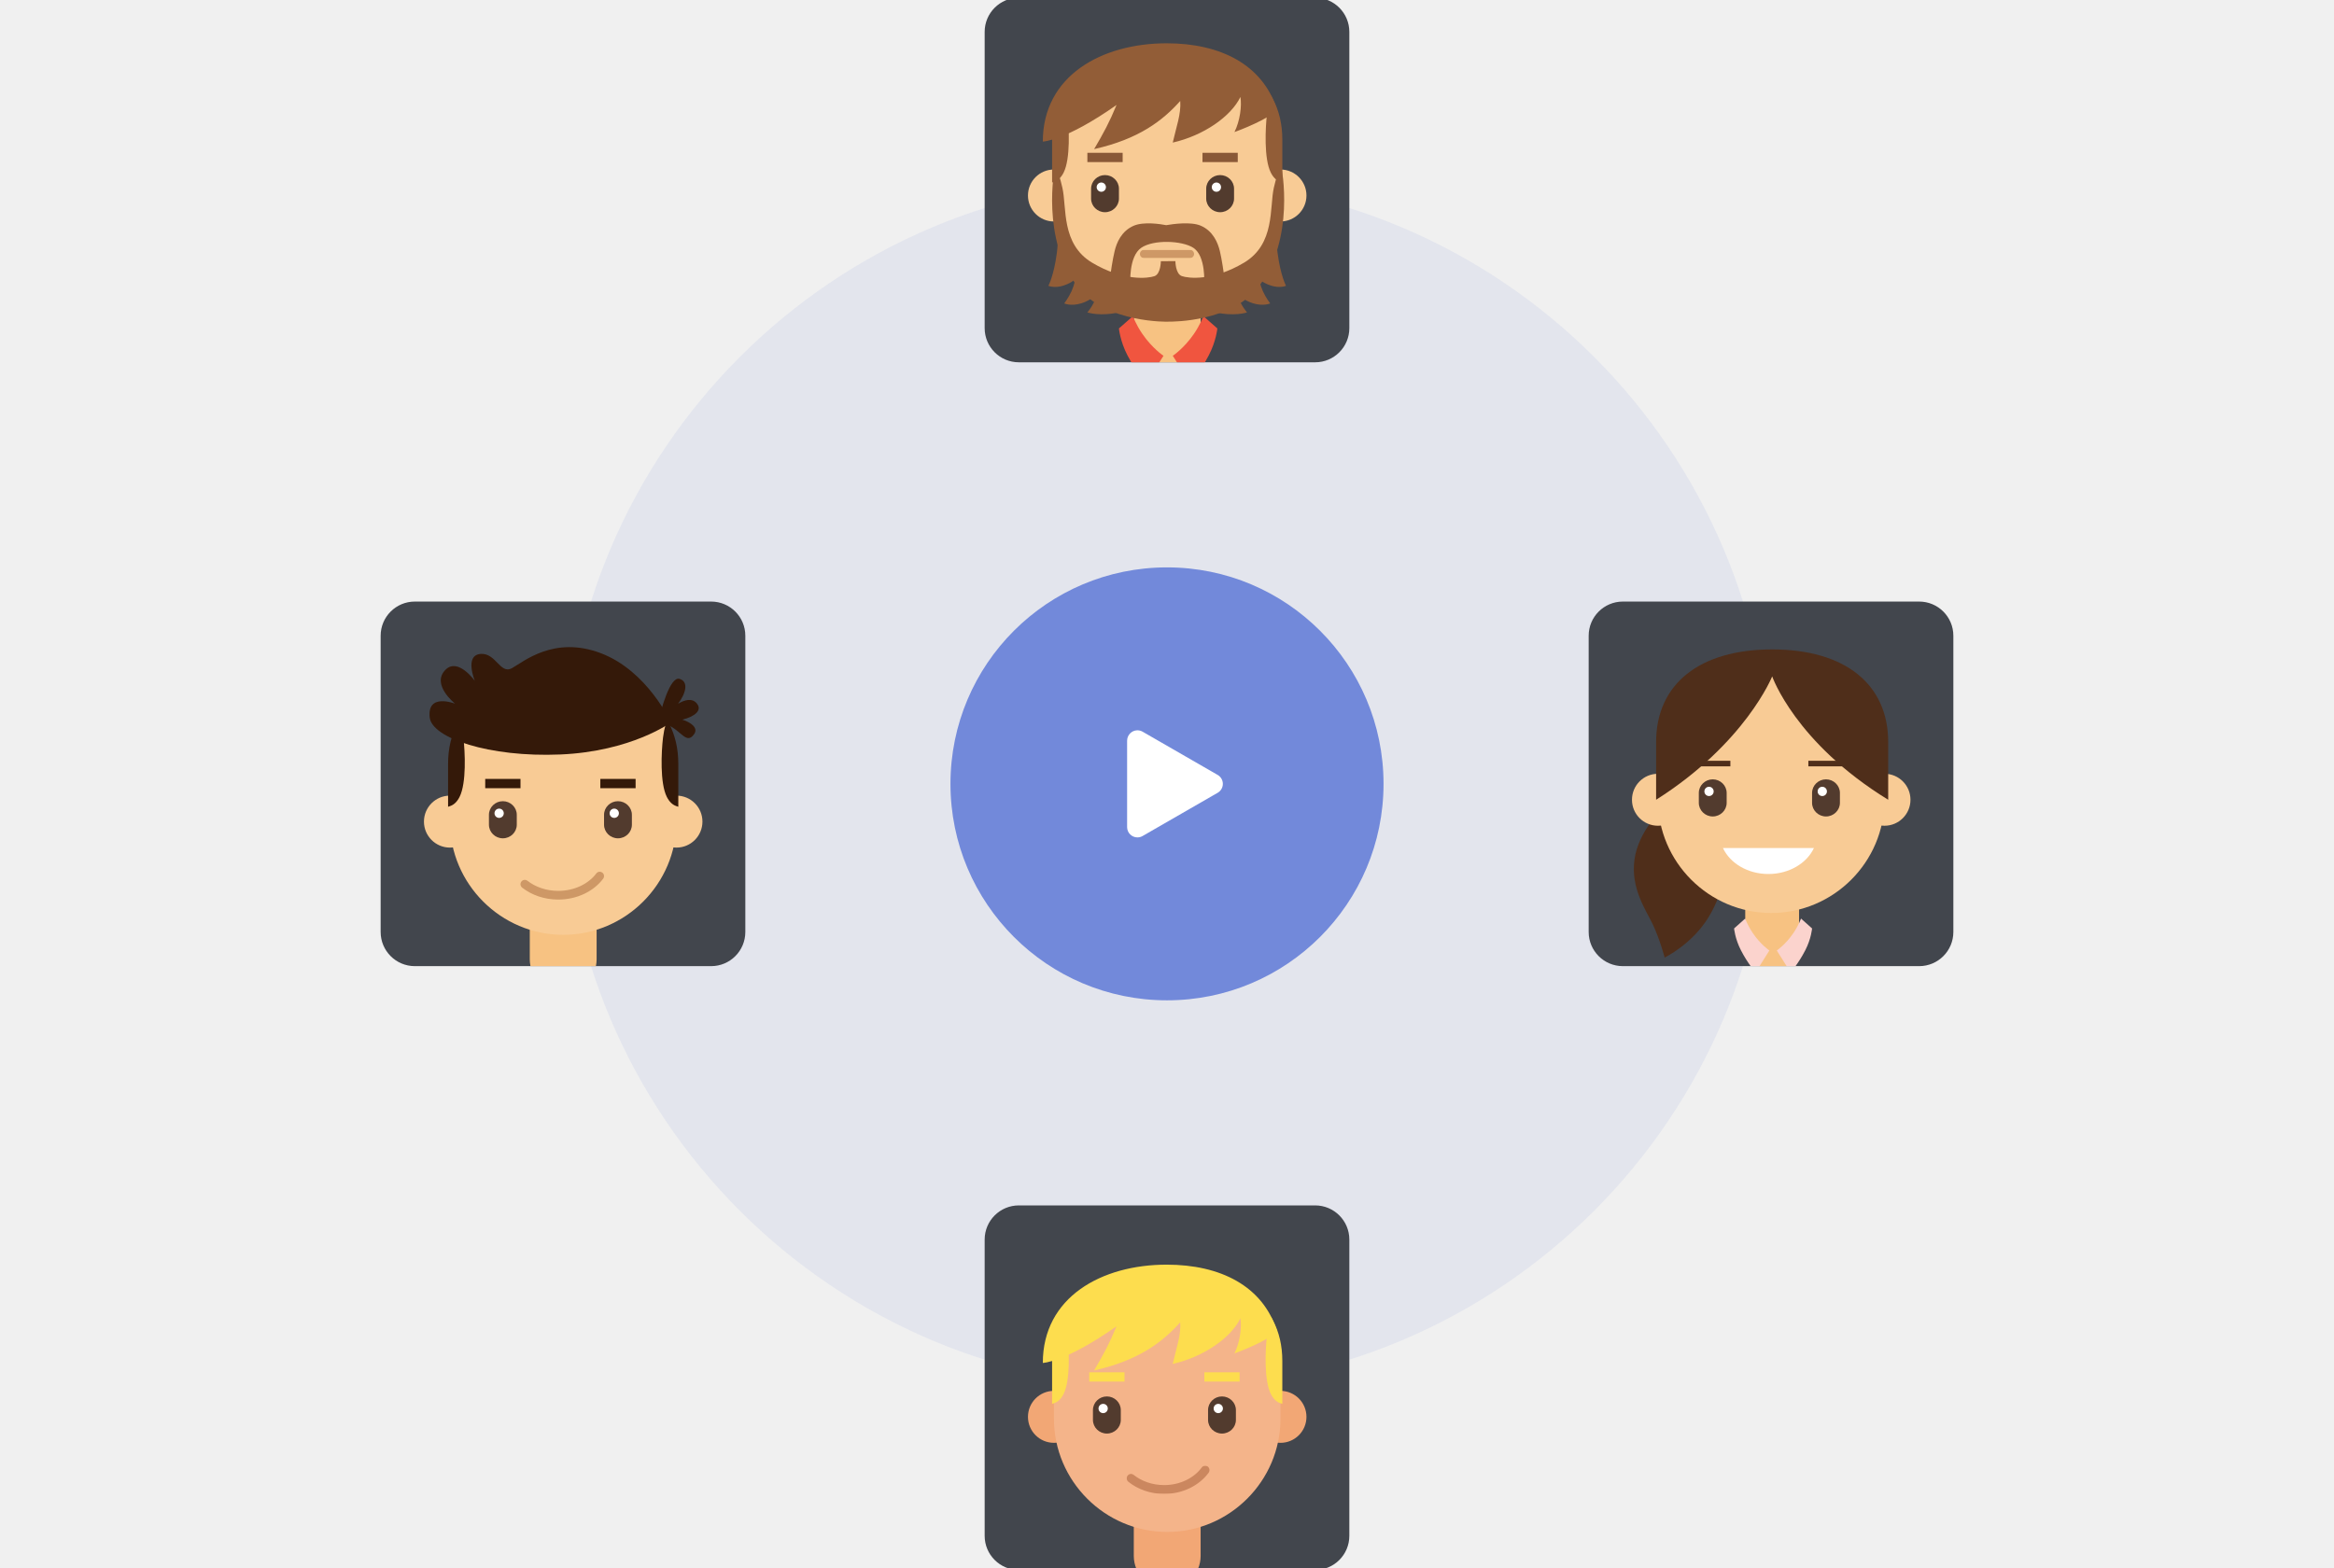
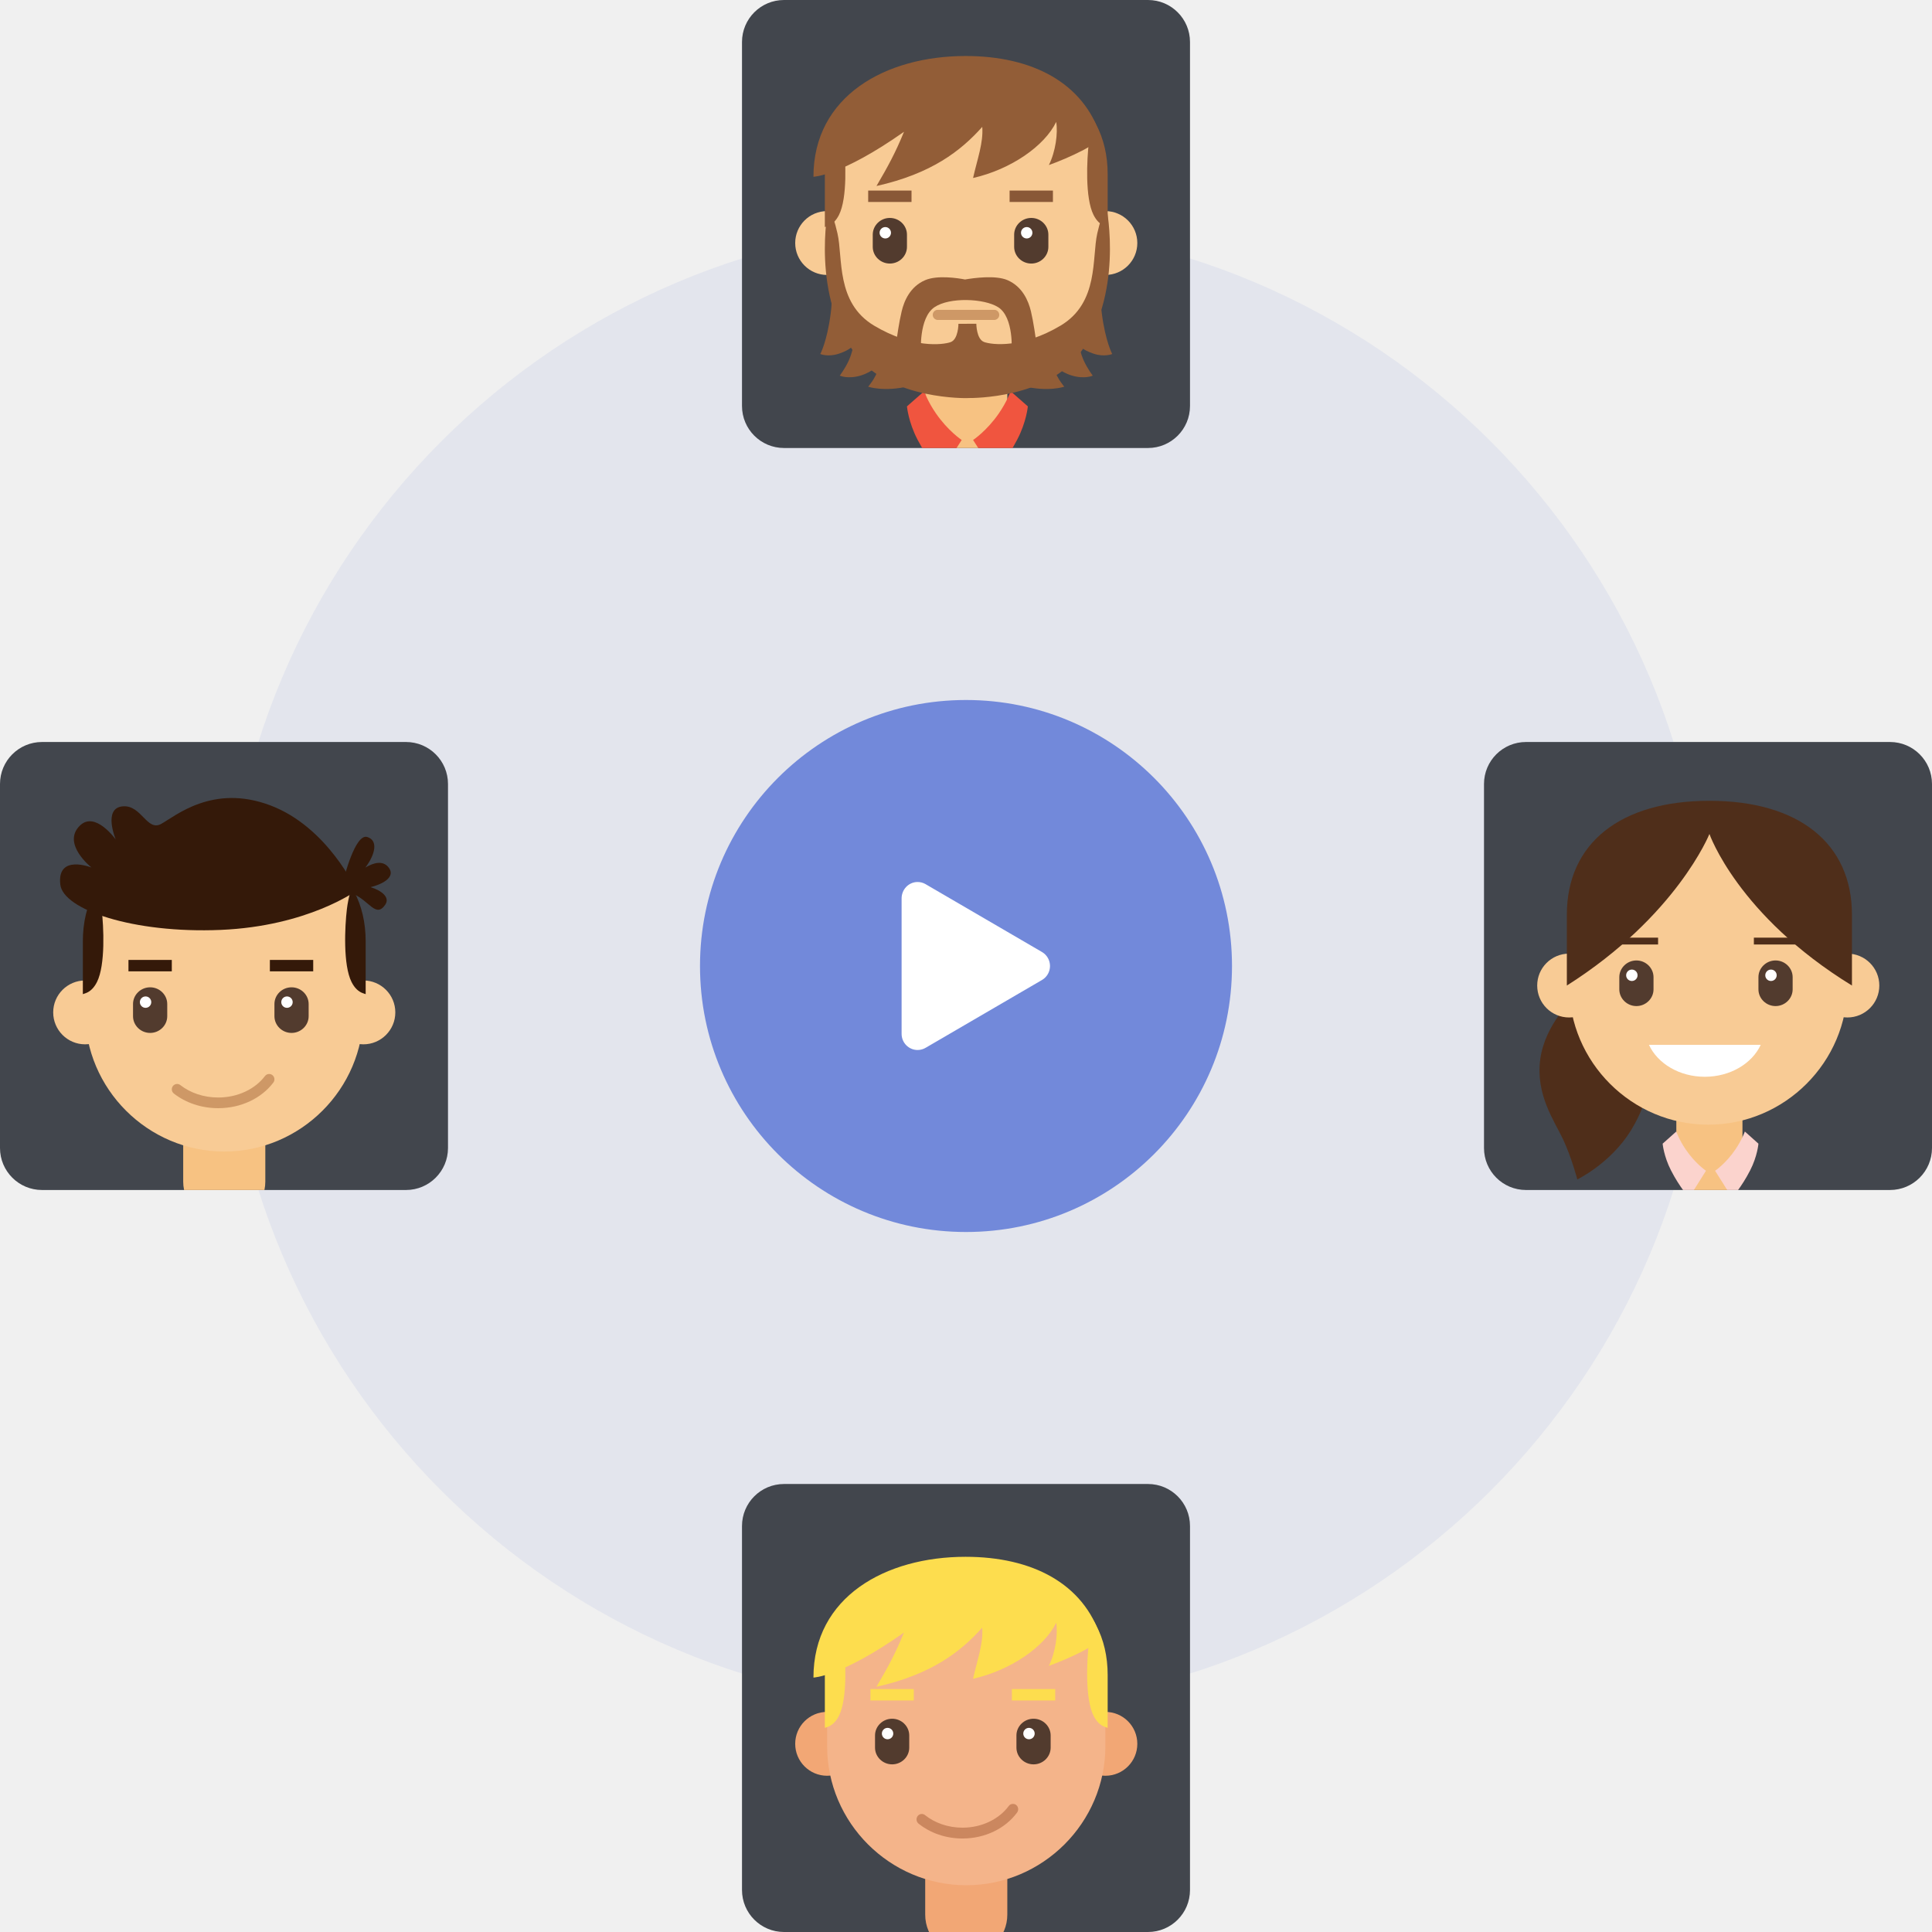
- <svg xmlns="http://www.w3.org/2000/svg" xmlns:xlink="http://www.w3.org/1999/xlink" width="1024px" height="688px" viewBox="0 0 1024 688" version="1.1">
+ <svg xmlns="http://www.w3.org/2000/svg" xmlns:xlink="http://www.w3.org/1999/xlink" width="690px" height="690px" viewBox="0 0 690 690" version="1.1">
  <defs>
    <rect id="path-1" x="0" y="0" width="160" height="160" rx="15" />
    <rect id="path-3" x="0" y="0" width="160" height="160" rx="15" />
    <rect id="path-5" x="0" y="0" width="160" height="160" rx="15" />
    <path d="M22.929,5.498 L2.954,5.498 C1.894,5.498 1.061,4.677 1.061,3.666 C1.061,2.654 1.894,1.833 2.954,1.833 L22.929,1.833 C23.989,1.833 24.822,2.654 24.822,3.666 C24.822,4.677 23.989,5.498 22.929,5.498 L22.929,5.498 Z" id="path-7" />
    <rect id="path-9" x="0" y="0" width="160" height="160" rx="15" />
    <path d="M17.381,12.452 C11.361,12.449 5.855,10.463 1.704,7.143 C0.884,6.491 0.734,5.273 1.369,4.43 C1.739,3.937 2.293,3.679 2.853,3.679 C3.252,3.679 3.657,3.811 3.997,4.084 C7.449,6.849 12.163,8.585 17.381,8.583 C17.389,8.583 17.396,8.583 17.404,8.583 C24.451,8.583 30.568,5.397 33.913,0.829 C34.28,0.326 34.84,0.063 35.407,0.063 C35.802,0.063 36.199,0.192 36.538,0.457 C37.363,1.102 37.523,2.315 36.898,3.166 C32.726,8.828 25.517,12.444 17.381,12.452 L17.381,12.452 Z" id="path-11" />
  </defs>
  <g id="ilustration-team-look-videos" stroke="none" stroke-width="1" fill="none" fill-rule="evenodd">
-     <circle id="Oval" fill-opacity="0.1" fill="#7289DA" cx="512" cy="344" r="265" />
-     <g id="Play-button" transform="translate(417, 249)">
-       <circle id="Oval" fill="#7289DA" cx="95" cy="95" r="95" />
-       <path d="M122,111.475 C121.999,113.974 119.977,115.999 117.484,116 L79.587,116 C77.145,116 75.09,114.087 75.003,111.641 C74.972,110.834 75.158,110.033 75.542,109.322 L75.662,109.112 L94.529,76.366 L94.638,76.177 C95.458,74.825 96.922,74 98.5,74 C100.079,74 101.543,74.825 102.363,76.177 L102.471,76.366 L121.343,109.128 C121.773,109.835 122,110.647 122,111.475 L122,111.475 Z" id="Shape" fill="#FFFFFF" fill-rule="nonzero" transform="translate(98.5, 95) rotate(90) translate(-98.5, -95) " />
+     <circle id="Oval" fill-opacity="0.1" fill="#7289DA" cx="345" cy="345" r="265" />
+     <g id="Play-button" transform="translate(250, 250)">
+       <g>
+         <circle id="Oval" fill="#7289DA" cx="95" cy="95" r="95" />
+         <path d="M128.5,115.79 C128.499,118.944 125.918,121.499 122.735,121.5 L74.356,121.5 C71.238,121.5 68.615,119.085 68.504,116 C68.464,114.981 68.702,113.97 69.192,113.073 L69.345,112.808 L93.43,71.485 L93.57,71.247 C94.616,69.541 96.485,68.5 98.5,68.5 C100.515,68.5 102.384,69.541 103.431,71.247 L103.569,71.485 L127.662,112.828 C128.21,113.72 128.5,114.745 128.5,115.79 L128.5,115.79 Z" id="Shape" fill="#FFFFFF" fill-rule="nonzero" transform="translate(98.5, 95) rotate(90) translate(-98.5, -95) " />
+       </g>
    </g>
-     <g id="Faces" transform="translate(167, -1)">
+     <g id="Faces">
      <g id="face" transform="translate(0, 265)">
        <mask id="mask-2" fill="white">
          <use xlink:href="#path-1" />
        </mask>
        <use id="Mask" fill="#42464D" xlink:href="#path-1" />
        <g id="Angerfist" mask="url(#mask-2)">
          <g transform="translate(19, 20)">
            <polyline id="Fill-111" fill="#F4B48A" points="61.093 68.424 61.093 89.496 102.636 89.603 78.489 68.424 61.093 68.424" />
            <path d="M71.551,79.241 L74.028,80.75 C80.142,84.473 87.618,84.309 93.454,80.971 L103.45,89.603 L59.464,89.498 L60.62,69.238 C63.619,72.867 66.68,76.317 71.551,79.241" id="Fill-113" fill="#2B3A4D" />
            <path d="M61.091,151.51 C53.027,151.51 46.43,144.986 46.43,137.012 L46.43,117.137 C46.43,109.162 53.027,102.636 61.091,102.636 C69.156,102.636 75.755,109.162 75.755,117.137 L75.755,137.012 C75.755,144.986 69.156,151.51 61.091,151.51" id="Fill-610" fill="#F7C282" />
            <path d="M122.185,76.57 C122.185,82.867 117.079,87.974 110.781,87.974 C104.481,87.974 99.377,82.867 99.377,76.57 C99.377,70.27 104.481,65.166 110.781,65.166 C117.079,65.166 122.185,70.27 122.185,76.57" id="Fill-611" fill="#F8CB95" />
            <path d="M22.808,76.57 C22.808,82.867 17.701,87.974 11.404,87.974 C5.104,87.974 0,82.867 0,76.57 C0,70.27 5.104,65.166 11.404,65.166 C17.701,65.166 22.808,70.27 22.808,76.57" id="Fill-612" fill="#F8CB95" />
            <path d="M61.091,126.258 C33.764,126.258 11.404,103.906 11.404,76.588 L11.404,51.402 C11.404,24.082 33.764,12.219 61.091,12.219 C88.422,12.219 110.781,24.082 110.781,51.402 L110.781,76.588 C110.781,103.906 88.422,126.258 61.091,126.258" id="Fill-613" fill="#F8CB95" />
            <path d="M119.62,24.6 C117.598,22.287 114.499,23.07 111.506,24.827 C115.087,20.042 116.099,15.124 112.155,13.924 C107.909,12.632 103.918,28.035 103.031,31.71 C102.795,31.762 102.636,31.797 102.636,31.797 L102.955,32.026 L102.938,32.101 L102.751,32.311 L102.881,32.341 L102.845,32.503 L103.066,32.376 C103.206,32.403 103.393,32.433 103.628,32.47 C104.405,32.962 105.582,33.636 107.017,34.214 C112.878,36.579 115.205,43.016 118.576,38.126 C120.387,35.499 117.318,33.069 113.362,31.837 C118.704,30.48 122.367,27.743 119.62,24.6" id="Fill-614" fill="#341909" />
            <path d="M10.589,51.231 C10.589,44.526 11.998,38.491 14.777,33.291 L15.591,31.768 L16.046,33.423 C16.653,35.651 17.061,37.686 17.293,39.648 C18.055,46.003 18.684,59.626 15.641,65.701 C14.582,67.81 13.191,69.173 11.497,69.743 L10.589,70.053 L10.589,51.231" id="Fill-615" fill="#341909" />
            <path d="M110.688,69.743 C108.997,69.173 107.603,67.81 106.546,65.7 C103.5,59.625 104.132,46.002 104.894,39.646 C105.131,37.659 105.541,35.623 106.144,33.421 L106.598,31.768 L107.41,33.288 C110.187,38.491 111.596,44.526 111.596,51.229 L111.596,70.053 L110.688,69.743" id="Fill-616" fill="#341909" />
            <path d="M108.338,33.059 C108.338,33.059 91.059,45.786 59.797,47.11 C28.532,48.431 3.556,39.853 2.534,30.908 C1.272,19.888 13.677,24.828 13.677,24.828 C13.677,24.828 2.924,16.366 9.518,9.871 C14.994,4.476 22.334,14.82 22.334,14.82 C22.334,14.82 17.603,3.517 24.913,2.973 C31.55,2.477 33.469,12.064 38.569,9.253 C43.67,6.445 56.999,-5.129 77.567,2.641 C98.134,10.41 108.338,33.059 108.338,33.059" id="Fill-617" fill="#341909" />
            <path d="M58.923,110.781 C52.844,110.781 47.284,108.82 43.092,105.546 C42.265,104.902 42.114,103.704 42.754,102.87 C43.128,102.384 43.685,102.13 44.25,102.13 C44.656,102.13 45.065,102.262 45.408,102.529 C48.894,105.256 53.653,106.968 58.923,106.966 C58.93,106.966 58.938,106.966 58.945,106.966 C66.061,106.966 72.235,103.824 75.615,99.318 C75.986,98.822 76.551,98.563 77.124,98.563 C77.522,98.563 77.923,98.69 78.264,98.952 C79.096,99.588 79.26,100.784 78.63,101.623 C74.415,107.207 67.138,110.776 58.923,110.781" id="Fill-618" fill="#CE9866" />
            <path d="M34.62,83.901 L34.62,83.901 C31.259,83.901 28.51,81.212 28.51,77.927 L28.51,73.583 C28.51,70.296 31.259,67.609 34.62,67.609 C37.979,67.609 40.728,70.296 40.728,73.583 L40.728,77.927 C40.728,81.212 37.979,83.901 34.62,83.901" id="Fill-619" fill="#523B2E" />
            <path d="M35.026,72.905 C35.026,74.031 34.117,74.94 32.991,74.94 C31.866,74.94 30.954,74.031 30.954,72.905 C30.954,71.78 31.866,70.868 32.991,70.868 C34.117,70.868 35.026,71.78 35.026,72.905" id="Fill-620" fill="#FFFFFF" />
            <path d="M85.123,83.901 L85.123,83.901 C81.761,83.901 79.013,81.212 79.013,77.927 L79.013,73.583 C79.013,70.296 81.761,67.609 85.123,67.609 C88.482,67.609 91.232,70.296 91.232,73.583 L91.232,77.927 C91.232,81.212 88.482,83.901 85.123,83.901" id="Fill-621" fill="#523B2E" />
            <path d="M85.53,72.905 C85.53,74.031 84.617,74.94 83.492,74.94 C82.367,74.94 81.457,74.031 81.457,72.905 C81.457,71.78 82.367,70.868 83.492,70.868 C84.617,70.868 85.53,71.78 85.53,72.905" id="Fill-622" fill="#FFFFFF" />
            <polygon id="Fill-623" fill="#341909" points="26.881 61.907 42.358 61.907 42.358 57.834 26.881 57.834" />
            <polygon id="Fill-624" fill="#341909" points="77.384 61.907 92.861 61.907 92.861 57.834 77.384 57.834" />
          </g>
        </g>
      </g>
      <g id="face" transform="translate(530, 265)">
        <mask id="mask-4" fill="white">
          <use xlink:href="#path-3" />
        </mask>
        <use id="Mask" fill="#42464D" xlink:href="#path-3" />
        <g id="Tatiana" mask="url(#mask-4)">
          <g transform="translate(19, 21)">
            <path d="M13.215,70.298 C13.215,70.298 2.867,79.509 1.096,92.229 C-0.65,104.953 6.181,114.382 9.268,120.962 C12.329,127.544 14.328,135.219 14.328,135.219 C14.328,135.219 26.219,129.515 33.505,117.673 C40.767,105.829 42.31,93.546 39.223,79.728 C36.137,65.912 18.3,65.693 13.215,70.298" id="Fill-799" fill="#4F2E1A" />
            <path d="M62.19,140.921 L60.835,140.921 C54.709,140.921 49.689,135.86 49.689,129.677 L49.689,102.476 C49.689,96.29 54.709,91.232 60.835,91.232 L62.19,91.232 C68.316,91.232 73.311,96.29 73.311,102.476 L73.311,129.677 C73.311,135.86 68.316,140.921 62.19,140.921" id="Fill-803" fill="#F7C282" />
            <path d="M122.185,65.98 C122.185,72.278 117.075,77.384 110.781,77.384 C104.488,77.384 99.377,72.278 99.377,65.98 C99.377,59.683 104.488,54.576 110.781,54.576 C117.075,54.576 122.185,59.683 122.185,65.98" id="Fill-804" fill="#F8CB95" />
            <path d="M22.808,65.98 C22.808,72.278 17.698,77.384 11.404,77.384 C5.085,77.384 0,72.278 0,65.98 C0,59.683 5.085,54.576 11.404,54.576 C17.698,54.576 22.808,59.683 22.808,65.98" id="Fill-805" fill="#F8CB95" />
            <path d="M61.105,115.669 L61.105,115.669 C33.783,115.669 11.404,93.317 11.404,65.999 L11.404,40.813 C11.404,13.495 33.783,1.629 61.105,1.629 C88.427,1.629 110.781,13.495 110.781,40.813 L110.781,65.999 C110.781,93.317 88.427,115.669 61.105,115.669" id="Fill-806" fill="#F8CB95" />
            <path d="M61.513,11.842 C61.513,11.842 49.79,41.15 10.589,65.98 L10.589,40.679 C10.589,15.208 29.626,0 61.513,0 C93.399,0 112.411,15.208 112.411,40.679 L112.411,65.98 C71.607,40.928 61.513,11.842 61.513,11.842" id="Fill-807" fill="#4F2E1A" />
            <path d="M49.67,118.113 C49.67,118.113 50.689,121.072 52.974,124.429 C56.403,129.53 60.278,132.129 60.278,132.129 L54.241,141.735 C54.241,141.735 50.888,138.051 47.782,131.997 C45.174,126.906 44.801,122.454 44.801,122.454 L49.67,118.113" id="Fill-810" fill="#FBD3CD" />
            <path d="M74.161,118.113 C74.161,118.113 73.116,121.072 70.852,124.429 C67.418,129.53 63.536,132.129 63.536,132.129 L69.583,141.735 C69.583,141.735 72.942,138.051 76.052,131.997 C78.665,126.906 79.013,122.454 79.013,122.454 L74.161,118.113" id="Fill-811" fill="#FBD3CD" />
            <path d="M39.914,87.159 C43.004,93.83 50.765,98.563 59.858,98.563 C68.951,98.563 76.738,93.83 79.828,87.159 L39.914,87.159" id="Fill-812" fill="#FFFFFF" />
            <path d="M35.434,73.311 L35.434,73.311 C32.088,73.311 29.325,70.623 29.325,67.338 L29.325,62.993 C29.325,59.706 32.088,57.02 35.434,57.02 C38.78,57.02 41.543,59.706 41.543,62.993 L41.543,67.338 C41.543,70.623 38.78,73.311 35.434,73.311" id="Fill-813" fill="#523B2E" />
            <path d="M35.841,62.316 C35.841,63.441 34.936,64.351 33.805,64.351 C32.673,64.351 31.768,63.441 31.768,62.316 C31.768,61.19 32.673,60.278 33.805,60.278 C34.936,60.278 35.841,61.19 35.841,62.316" id="Fill-814" fill="#FFFFFF" />
            <path d="M85.123,73.311 L85.123,73.311 C81.776,73.311 79.013,70.623 79.013,67.338 L79.013,62.993 C79.013,59.706 81.776,57.02 85.123,57.02 C88.469,57.02 91.232,59.706 91.232,62.993 L91.232,67.338 C91.232,70.623 88.469,73.311 85.123,73.311" id="Fill-815" fill="#523B2E" />
            <path d="M85.53,62.316 C85.53,63.441 84.625,64.351 83.493,64.351 C82.362,64.351 81.457,63.441 81.457,62.316 C81.457,61.19 82.362,60.278 83.493,60.278 C84.625,60.278 85.53,61.19 85.53,62.316" id="Fill-816" fill="#FFFFFF" />
            <polygon id="Fill-817" fill="#4F2E1A" points="27.695 51.318 43.172 51.318 43.172 48.874 27.695 48.874" />
            <polygon id="Fill-818" fill="#4F2E1A" points="77.384 51.318 92.861 51.318 92.861 48.874 77.384 48.874" />
          </g>
        </g>
      </g>
      <g id="face" transform="translate(265, 0)">
        <mask id="mask-6" fill="white">
          <use xlink:href="#path-5" />
        </mask>
        <use id="Mask" fill="#42464D" xlink:href="#path-5" />
        <g id="Robert" mask="url(#mask-6)">
          <g transform="translate(19, 20)">
            <path d="M11.933,74.126 C11.933,74.126 13.998,81.757 12.688,91.892 C11.378,102.026 8.96,106.432 8.96,106.432 C8.96,106.432 11.731,107.616 15.635,106.308 C19.968,104.862 20.824,103.21 20.824,103.21 C20.824,103.21 20.446,105.838 19.136,108.759 C17.801,111.681 15.912,114.154 15.912,114.154 C15.912,114.154 18.834,115.523 23.494,114.091 C27.7,112.799 30.245,109.956 30.245,109.956 C30.245,109.956 30.068,111.966 27.927,115.52 C27.348,116.512 26.063,118.108 26.063,118.108 C26.063,118.108 31.781,120.091 40.773,117.888 C49.766,115.685 57.02,111.279 57.02,111.279 L11.933,74.126" id="Fill-298" fill="#925D37" />
            <path d="M110.228,74.126 C110.228,74.126 108.162,81.757 109.497,91.892 C110.807,102.026 113.225,106.432 113.225,106.432 C113.225,106.432 110.454,107.616 106.55,106.308 C102.218,104.862 101.361,103.21 101.361,103.21 C101.361,103.21 101.739,105.838 103.049,108.759 C104.359,111.681 106.273,114.154 106.273,114.154 C106.273,114.154 103.351,115.523 98.691,114.091 C94.485,112.799 91.941,109.956 91.941,109.956 C91.941,109.956 92.092,111.966 94.233,115.52 C94.838,116.512 96.097,118.108 96.097,118.108 C96.097,118.108 90.404,120.091 81.412,117.888 C72.42,115.685 65.166,111.279 65.166,111.279 L110.228,74.126" id="Fill-299" fill="#925D37" />
            <path d="M61.093,141.735 C53.017,141.735 46.43,135.209 46.43,127.234 L46.43,107.359 C46.43,99.384 53.017,92.861 61.093,92.861 C69.168,92.861 75.755,99.384 75.755,107.359 L75.755,127.234 C75.755,135.209 69.168,141.735 61.093,141.735" id="Fill-306" fill="#F7C282" />
            <path d="M122.185,66.795 C122.185,73.092 117.075,78.199 110.781,78.199 C104.488,78.199 99.377,73.092 99.377,66.795 C99.377,60.497 104.488,55.391 110.781,55.391 C117.075,55.391 122.185,60.497 122.185,66.795" id="Fill-307" fill="#F8CB95" />
            <path d="M22.808,66.795 C22.808,73.092 17.698,78.199 11.404,78.199 C5.11,78.199 0,73.092 0,66.795 C0,60.497 5.11,55.391 11.404,55.391 C17.698,55.391 22.808,60.497 22.808,66.795" id="Fill-308" fill="#F8CB95" />
            <path d="M61.093,116.483 C33.764,116.483 11.404,94.131 11.404,66.813 L11.404,41.627 C11.404,14.309 33.764,2.444 61.093,2.444 C88.422,2.444 110.781,14.309 110.781,41.627 L110.781,66.813 C110.781,94.131 88.422,116.483 61.093,116.483" id="Fill-309" fill="#F8CB95" />
            <path d="M10.589,42.273 C10.589,35.565 11.997,29.53 14.787,24.333 L15.595,22.808 L16.038,24.465 C16.663,26.69 17.055,28.725 17.289,30.688 C18.045,37.043 18.697,50.665 15.647,56.74 C14.578,58.853 13.196,60.215 11.502,60.783 L10.589,61.093 L10.589,42.273" id="Fill-310" fill="#925D37" />
            <path d="M110.684,60.783 C108.989,60.215 107.607,58.853 106.539,56.74 C103.489,50.665 104.14,37.041 104.896,30.686 C105.131,28.698 105.548,26.666 106.148,24.463 L106.591,22.808 L107.399,24.331 C110.188,29.531 111.596,35.566 111.596,42.272 L111.596,61.093 L110.684,60.783" id="Fill-311" fill="#925D37" />
            <path d="M6.517,43.131 C6.517,14.294 32.263,0 60.868,0 C84.584,0 102.96,9.474 109.152,28.827 C108.526,31.338 97.996,36.293 90.601,38.95 C93.007,34.107 93.885,27.506 93.208,23.545 C89.071,32.127 77.063,40.489 63.525,43.571 C65.055,36.75 67.236,31.028 66.809,25.306 C59.163,33.887 48.684,42.03 29.029,46.43 C33.166,39.39 35.798,34.547 38.857,27.067 C16.344,42.911 6.517,43.131 6.517,43.131" id="Fill-312" fill="#925D37" />
            <path d="M46.047,119.742 C46.047,119.742 47.348,123.418 50.227,127.584 C54.582,133.916 59.464,137.14 59.464,137.14 L51.829,149.066 C51.829,149.066 47.599,144.492 43.669,136.977 C40.39,130.66 39.914,125.133 39.914,125.133 L46.047,119.742" id="Fill-317" fill="#F0553F" />
            <path d="M76.953,119.742 C76.953,119.742 75.627,123.418 72.773,127.584 C68.418,133.916 63.536,137.14 63.536,137.14 L71.171,149.066 C71.171,149.066 75.401,144.492 79.306,136.977 C82.61,130.66 83.086,125.133 83.086,125.133 L76.953,119.742" id="Fill-318" fill="#F0553F" />
            <path d="M111.245,54.576 C111.245,54.576 109.866,54.664 107.887,63.347 C105.907,72.03 108.538,88.082 94.807,96.271 C81.075,104.463 70.325,103.151 67.519,102.168 C64.687,101.186 64.687,95.617 64.687,95.617 L61.38,95.617 L61.38,95.644 L58.298,95.644 C58.298,95.644 58.298,101.213 55.491,102.196 C52.66,103.179 41.91,104.488 28.178,96.299 C14.447,88.107 17.103,72.055 15.098,63.375 C13.119,54.691 11.765,54.604 11.765,54.604 C11.765,54.604 5.501,85.815 21.889,106.945 C34.292,122.937 61.605,122.18 61.605,122.18 L61.605,122.157 C64.086,122.187 89.319,122.117 101.096,106.92 C117.484,85.788 111.245,54.576 111.245,54.576" id="Fill-319" fill="#925D37" />
            <path d="M87.159,111.568 C87.159,111.568 86.001,98.854 84.189,91.179 C83.308,87.507 81.193,82.347 75.781,80.034 C71.502,78.207 63.748,79.284 60.652,79.815 C58.11,79.324 50.81,78.179 46.405,80.062 C41.018,82.372 38.878,87.532 38.022,91.204 C36.184,98.882 35.026,111.596 35.026,111.596 L44.919,105.652 C44.919,105.652 44.089,93.552 49.727,89.721 C55.114,86.059 67.449,86.554 72.458,89.693 C78.223,93.312 77.291,105.624 77.291,105.624 L87.159,111.568" id="Fill-320" fill="#925D37" />
            <path d="M33.792,74.126 L33.792,74.126 C30.439,74.126 27.695,71.437 27.695,68.153 L27.695,63.809 C27.695,60.523 30.439,57.834 33.792,57.834 C37.17,57.834 39.914,60.523 39.914,63.809 L39.914,68.153 C39.914,71.437 37.17,74.126 33.792,74.126" id="Fill-321" fill="#523B2E" />
            <path d="M34.212,63.13 C34.212,64.256 33.287,65.166 32.188,65.166 C31.064,65.166 30.139,64.256 30.139,63.13 C30.139,62.005 31.064,61.093 32.188,61.093 C33.287,61.093 34.212,62.005 34.212,63.13" id="Fill-322" fill="#FFFFFF" />
            <path d="M84.321,74.126 L84.321,74.126 C80.942,74.126 78.199,71.437 78.199,68.153 L78.199,63.809 C78.199,60.523 80.942,57.834 84.321,57.834 C87.674,57.834 90.417,60.523 90.417,63.809 L90.417,68.153 C90.417,71.437 87.674,74.126 84.321,74.126" id="Fill-323" fill="#523B2E" />
            <path d="M84.715,63.13 C84.715,64.256 83.816,65.166 82.691,65.166 C81.567,65.166 80.642,64.256 80.642,63.13 C80.642,62.005 81.567,61.093 82.691,61.093 C83.816,61.093 84.715,62.005 84.715,63.13" id="Fill-324" fill="#FFFFFF" />
            <polygon id="Fill-325" fill="#895837" points="26.066 52.132 41.543 52.132 41.543 48.06 26.066 48.06" />
            <polygon id="Fill-326" fill="#895837" points="76.57 52.132 92.046 52.132 92.046 48.06 76.57 48.06" />
            <g id="Group-329" stroke-width="1" fill="none" transform="translate(48.0596, 88.78808)">
              <mask id="mask-8" fill="white">
                <use xlink:href="#path-7" />
              </mask>
              <g id="Clip-328" />
              <polygon id="Fill-327" fill="#CE9866" mask="url(#mask-8)" points="1.061 5.498 24.822 5.498 24.822 1.833 1.061 1.833" />
            </g>
          </g>
        </g>
      </g>
      <g id="face" transform="translate(265, 530)">
        <mask id="mask-10" fill="white">
          <use xlink:href="#path-9" />
        </mask>
        <use id="Mask" fill="#42464D" xlink:href="#path-9" />
        <g id="Mark" mask="url(#mask-10)">
          <g transform="translate(19, 26)">
            <path d="M61.094,142.55 C53.03,142.55 46.43,135.915 46.43,127.807 L46.43,107.601 C46.43,99.493 53.03,92.861 61.094,92.861 C69.156,92.861 75.755,99.493 75.755,107.601 L75.755,127.807 C75.755,135.915 69.156,142.55 61.094,142.55" id="Fill-7" fill="#F2A775" />
            <path d="M122.185,66.795 C122.185,73.095 117.079,78.199 110.781,78.199 C104.484,78.199 99.377,73.095 99.377,66.795 C99.377,60.497 104.484,55.391 110.781,55.391 C117.079,55.391 122.185,60.497 122.185,66.795" id="Fill-8" fill="#F2A775" />
            <path d="M22.808,66.795 C22.808,73.095 17.701,78.199 11.404,78.199 C5.106,78.199 0,73.095 0,66.795 C0,60.497 5.106,55.391 11.404,55.391 C17.701,55.391 22.808,60.497 22.808,66.795" id="Fill-9" fill="#F2A775" />
            <path d="M61.094,117.298 C33.764,117.298 11.404,94.947 11.404,67.627 L11.404,42.444 C11.404,15.124 33.764,3.258 61.094,3.258 C88.422,3.258 110.781,15.124 110.781,42.444 L110.781,67.627 C110.781,94.947 88.422,117.298 61.094,117.298" id="Fill-10" fill="#F4B48A" />
            <path d="M10.589,42.273 C10.589,35.565 11.999,29.53 14.776,24.333 L15.593,22.808 L16.044,24.465 C16.652,26.69 17.06,28.728 17.292,30.69 C18.054,37.043 18.686,50.665 15.64,56.743 C14.583,58.853 13.189,60.215 11.498,60.785 L10.589,61.093 L10.589,42.273" id="Fill-17" fill="#FDDD4E" />
            <path d="M110.688,60.785 C108.997,60.215 107.603,58.853 106.546,56.742 C103.5,50.665 104.132,37.041 104.894,30.688 C105.131,28.698 105.541,26.666 106.144,24.463 L106.598,22.808 L107.412,24.331 C110.187,29.531 111.596,35.566 111.596,42.272 L111.596,61.093 L110.688,60.785" id="Fill-18" fill="#FDDD4E" />
            <path d="M6.517,43.131 C6.517,14.296 32.243,0 60.86,0 C84.571,0 102.945,9.474 109.152,28.827 C108.518,31.338 97.984,36.293 90.591,38.95 C92.992,34.11 93.867,27.506 93.21,23.545 C89.061,32.129 77.05,40.491 63.513,43.571 C65.042,36.75 67.226,31.028 66.789,25.306 C59.146,33.887 48.664,42.03 29.009,46.43 C33.158,39.39 35.778,34.549 38.837,27.067 C16.344,42.911 6.517,43.131 6.517,43.131" id="Fill-19" fill="#FDDD4E" />
            <g id="Group-22" stroke-width="1" fill="none" transform="translate(42.35762, 88.15894)">
              <mask id="mask-12" fill="white">
                <use xlink:href="#path-11" />
              </mask>
              <g id="Clip-21" />
              <polygon id="Fill-20" fill="#CB875F" mask="url(#mask-12)" points="0.734 12.452 37.523 12.452 37.523 0.063 0.734 0.063" />
            </g>
            <path d="M34.62,74.126 L34.62,74.126 C31.259,74.126 28.51,71.437 28.51,68.153 L28.51,63.809 C28.51,60.523 31.259,57.834 34.62,57.834 C37.979,57.834 40.728,60.523 40.728,63.809 L40.728,68.153 C40.728,71.437 37.979,74.126 34.62,74.126" id="Fill-23" fill="#523B2E" />
            <path d="M35.026,63.13 C35.026,64.256 34.117,65.166 32.991,65.166 C31.866,65.166 30.954,64.256 30.954,63.13 C30.954,62.005 31.866,61.093 32.991,61.093 C34.117,61.093 35.026,62.005 35.026,63.13" id="Fill-24" fill="#FFFFFF" />
            <path d="M85.123,74.126 L85.123,74.126 C81.761,74.126 79.013,71.437 79.013,68.153 L79.013,63.809 C79.013,60.523 81.761,57.834 85.123,57.834 C88.482,57.834 91.232,60.523 91.232,63.809 L91.232,68.153 C91.232,71.437 88.482,74.126 85.123,74.126" id="Fill-25" fill="#523B2E" />
            <path d="M85.53,63.13 C85.53,64.256 84.617,65.166 83.492,65.166 C82.367,65.166 81.457,64.256 81.457,63.13 C81.457,62.005 82.367,61.093 83.492,61.093 C84.617,61.093 85.53,62.005 85.53,63.13" id="Fill-26" fill="#FFFFFF" />
            <polygon id="Fill-27" fill="#FDDD4E" points="26.881 51.318 42.358 51.318 42.358 47.245 26.881 47.245" />
            <polygon id="Fill-28" fill="#FDDD4E" points="77.384 51.318 92.861 51.318 92.861 47.245 77.384 47.245" />
          </g>
        </g>
      </g>
    </g>
  </g>
</svg>
